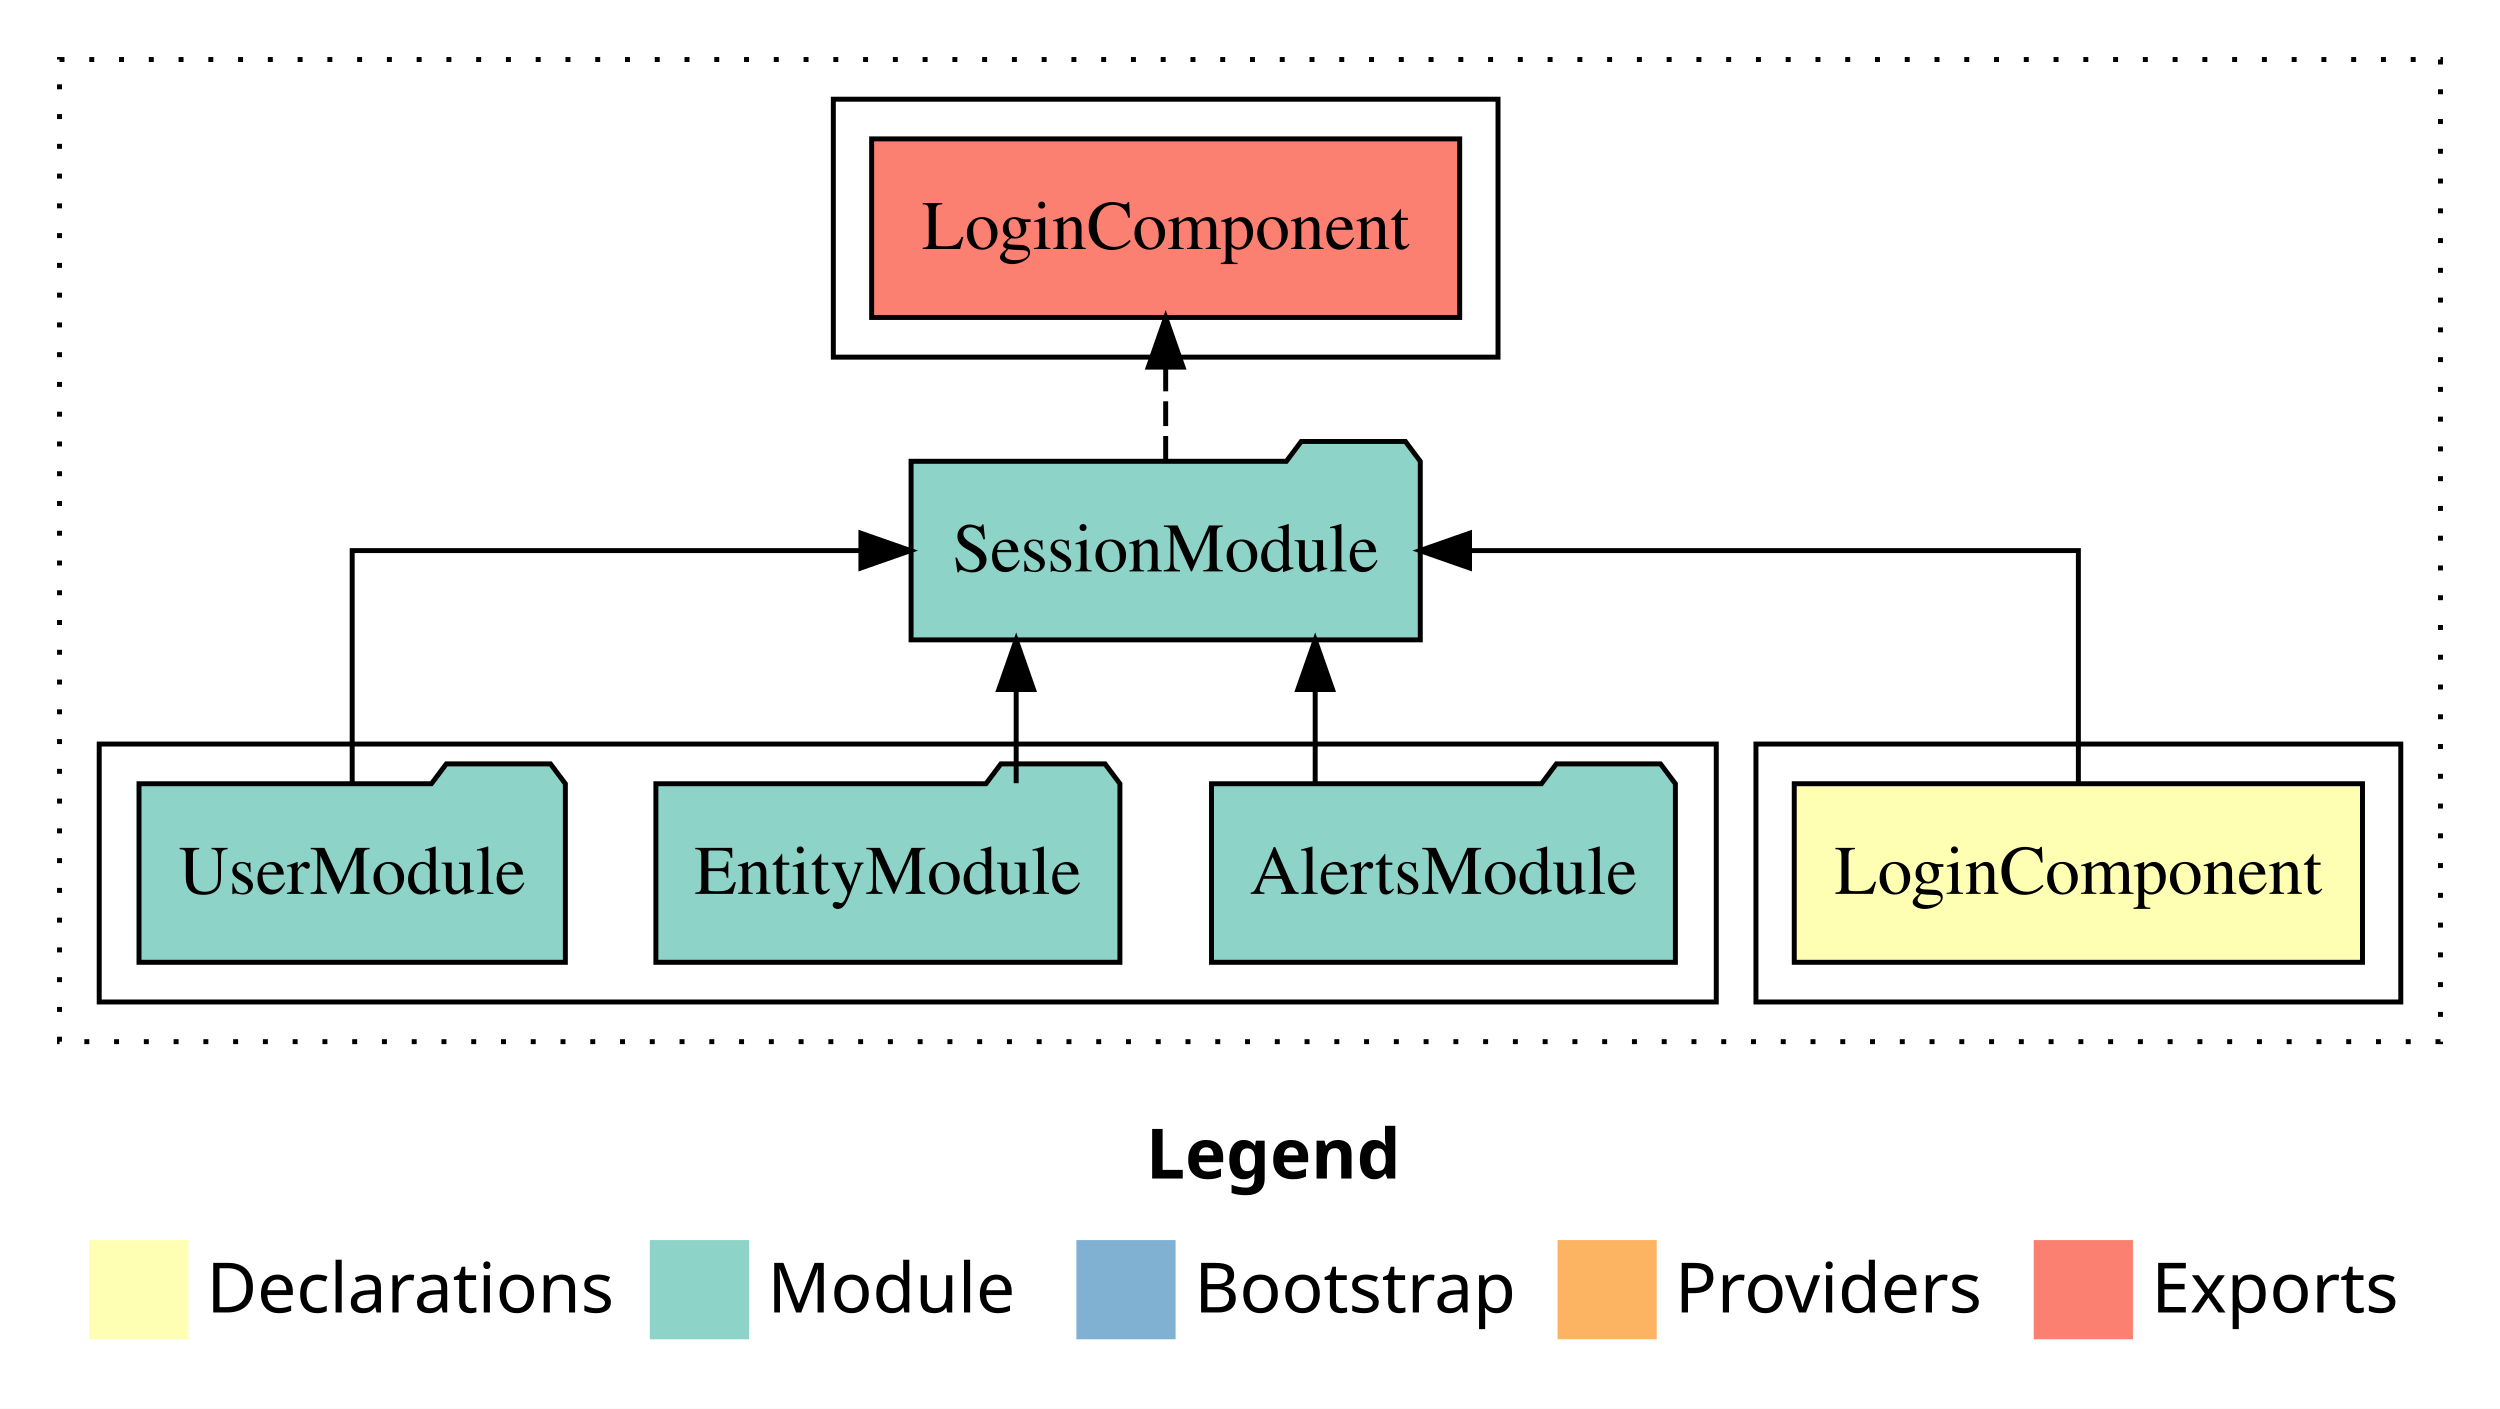
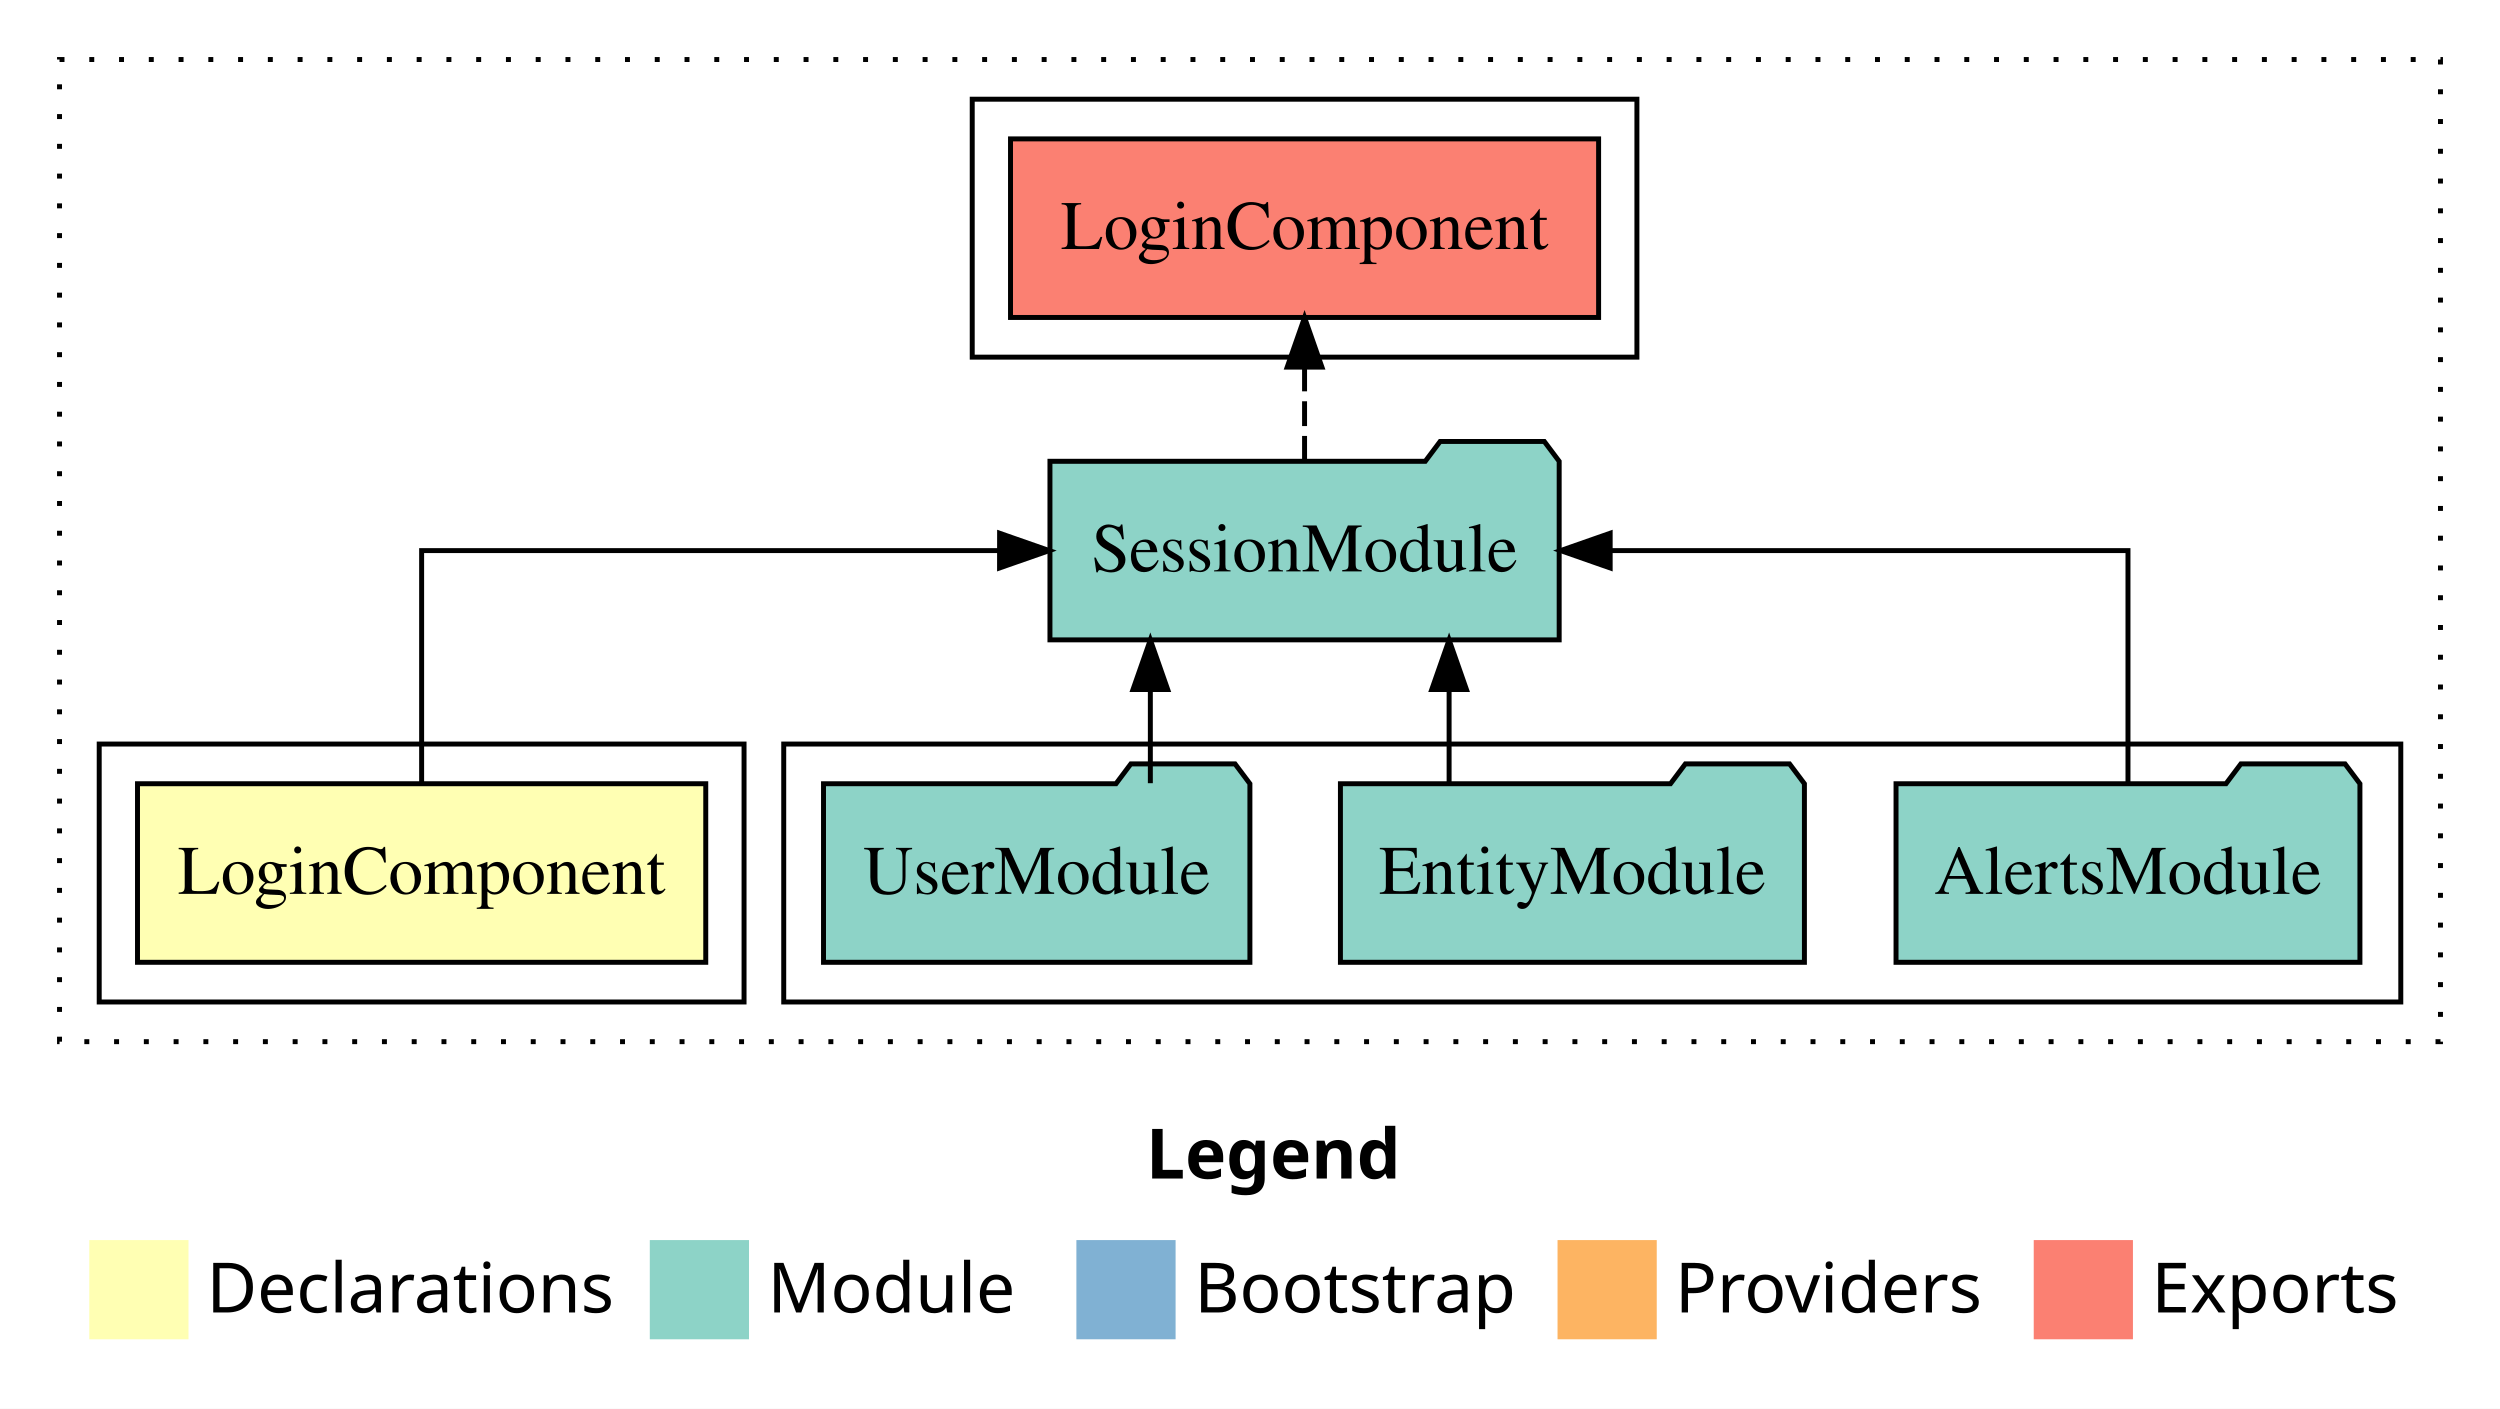
<svg xmlns="http://www.w3.org/2000/svg" width="504pt" height="284pt" viewBox="0.00 0.00 504.00 284.00">
  <g id="graph0" class="graph" transform="scale(1 1) rotate(0) translate(4 280)">
-     <polygon fill="#ffffff" stroke="transparent" points="-4,4 -4,-280 500,-280 500,4 -4,4" />
-     <text text-anchor="start" x="227.009" y="-42.4" font-family="sans-serif" font-weight="bold" font-size="14.00" fill="#000000">Legend</text>
+     <polygon fill="white" stroke="transparent" points="-4,4 -4,-280 500,-280 500,4 -4,4" />
+     <text text-anchor="start" x="227.01" y="-42.4" font-family="sans-serif" font-weight="bold" font-size="14.00">Legend</text>
    <polygon fill="#ffffb3" stroke="transparent" points="14,-10 14,-30 34,-30 34,-10 14,-10" />
-     <text text-anchor="start" x="37.629" y="-15.4" font-family="sans-serif" font-size="14.00" fill="#000000">  Declarations</text>
+     <text text-anchor="start" x="37.63" y="-15.4" font-family="sans-serif" font-size="14.00">  Declarations</text>
    <polygon fill="#8dd3c7" stroke="transparent" points="127,-10 127,-30 147,-30 147,-10 127,-10" />
-     <text text-anchor="start" x="150.725" y="-15.4" font-family="sans-serif" font-size="14.00" fill="#000000">  Module</text>
+     <text text-anchor="start" x="150.73" y="-15.4" font-family="sans-serif" font-size="14.00">  Module</text>
    <polygon fill="#80b1d3" stroke="transparent" points="213,-10 213,-30 233,-30 233,-10 213,-10" />
-     <text text-anchor="start" x="236.781" y="-15.4" font-family="sans-serif" font-size="14.00" fill="#000000">  Bootstrap</text>
+     <text text-anchor="start" x="236.78" y="-15.4" font-family="sans-serif" font-size="14.00">  Bootstrap</text>
    <polygon fill="#fdb462" stroke="transparent" points="310,-10 310,-30 330,-30 330,-10 310,-10" />
-     <text text-anchor="start" x="333.673" y="-15.4" font-family="sans-serif" font-size="14.00" fill="#000000">  Providers</text>
+     <text text-anchor="start" x="333.67" y="-15.4" font-family="sans-serif" font-size="14.00">  Providers</text>
    <polygon fill="#fb8072" stroke="transparent" points="406,-10 406,-30 426,-30 426,-10 406,-10" />
-     <text text-anchor="start" x="429.726" y="-15.4" font-family="sans-serif" font-size="14.00" fill="#000000">  Exports</text>
+     <text text-anchor="start" x="429.73" y="-15.4" font-family="sans-serif" font-size="14.00">  Exports</text>
    <g id="clust1" class="cluster">
-       <polygon fill="none" stroke="#000000" stroke-dasharray="1,5" points="8,-70 8,-268 488,-268 488,-70 8,-70" />
+       <polygon fill="none" stroke="black" stroke-dasharray="1,5" points="8,-70 8,-268 488,-268 488,-70 8,-70" />
+     </g>
+     <g id="clust5" class="cluster">
+       <polygon fill="none" stroke="black" points="192,-208 192,-260 326,-260 326,-208 192,-208" />
+     </g>
+     <g id="clust4" class="cluster">
+       <polygon fill="none" stroke="black" points="154,-78 154,-130 480,-130 480,-78 154,-78" />
    </g>
    <g id="clust2" class="cluster">
-       <polygon fill="none" stroke="#000000" points="350,-78 350,-130 480,-130 480,-78 350,-78" />
-     </g>
-     <g id="clust4" class="cluster">
-       <polygon fill="none" stroke="#000000" points="16,-78 16,-130 342,-130 342,-78 16,-78" />
-     </g>
-     <g id="clust5" class="cluster">
-       <polygon fill="none" stroke="#000000" points="164,-208 164,-260 298,-260 298,-208 164,-208" />
+       <polygon fill="none" stroke="black" points="16,-78 16,-130 146,-130 146,-78 16,-78" />
    </g>
    <g id="node1" class="node">
-       <polygon fill="#ffffb3" stroke="#000000" points="472.276,-122 357.724,-122 357.724,-86 472.276,-86 472.276,-122" />
-       <text text-anchor="middle" x="415" y="-99.8" font-family="Times,serif" font-size="14.00" fill="#000000">LoginComponent</text>
+       <polygon fill="#ffffb3" stroke="black" points="138.28,-122 23.72,-122 23.72,-86 138.28,-86 138.28,-122" />
+       <text text-anchor="middle" x="81" y="-99.8" font-family="Times,serif" font-size="14.00">LoginComponent</text>
    </g>
    <g id="node2" class="node">
-       <polygon fill="#8dd3c7" stroke="#000000" points="282.327,-187 279.327,-191 258.327,-191 255.327,-187 179.673,-187 179.673,-151 282.327,-151 282.327,-187" />
-       <text text-anchor="middle" x="231" y="-164.8" font-family="Times,serif" font-size="14.00" fill="#000000">SessionModule</text>
+       <polygon fill="#8dd3c7" stroke="black" points="310.33,-187 307.33,-191 286.33,-191 283.33,-187 207.67,-187 207.67,-151 310.33,-151 310.33,-187" />
+       <text text-anchor="middle" x="259" y="-164.8" font-family="Times,serif" font-size="14.00">SessionModule</text>
    </g>
    <g id="edge1" class="edge">
-       <path fill="none" stroke="#000000" d="M415,-122.106C415,-141.339 415,-169 415,-169 415,-169 292.254,-169 292.254,-169" />
-       <polygon fill="#000000" stroke="#000000" points="292.254,-165.5 282.254,-169 292.254,-172.5 292.254,-165.5" />
+       <path fill="none" stroke="black" d="M81,-122.11C81,-141.34 81,-169 81,-169 81,-169 197.52,-169 197.52,-169" />
+       <polygon fill="black" stroke="black" points="197.52,-172.5 207.52,-169 197.51,-165.5 197.52,-172.5" />
    </g>
    <g id="node6" class="node">
-       <polygon fill="#fb8072" stroke="#000000" points="290.276,-252 171.724,-252 171.724,-216 290.276,-216 290.276,-252" />
-       <text text-anchor="middle" x="231" y="-229.8" font-family="Times,serif" font-size="14.00" fill="#000000">LoginComponent </text>
+       <polygon fill="#fb8072" stroke="black" points="318.28,-252 199.72,-252 199.72,-216 318.28,-216 318.28,-252" />
+       <text text-anchor="middle" x="259" y="-229.8" font-family="Times,serif" font-size="14.00">LoginComponent </text>
    </g>
    <g id="edge5" class="edge">
-       <path fill="none" stroke="#000000" stroke-dasharray="5,2" d="M231,-187.106C231,-187.106 231,-205.991 231,-205.991" />
-       <polygon fill="#000000" stroke="#000000" points="227.5,-205.991 231,-215.991 234.5,-205.991 227.5,-205.991" />
+       <path fill="none" stroke="black" stroke-dasharray="5,2" d="M259,-187.11C259,-187.11 259,-205.99 259,-205.99" />
+       <polygon fill="black" stroke="black" points="255.5,-205.99 259,-215.99 262.5,-205.99 255.5,-205.99" />
    </g>
    <g id="node3" class="node">
-       <polygon fill="#8dd3c7" stroke="#000000" points="333.758,-122 330.758,-126 309.758,-126 306.758,-122 240.242,-122 240.242,-86 333.758,-86 333.758,-122" />
-       <text text-anchor="middle" x="287" y="-99.8" font-family="Times,serif" font-size="14.00" fill="#000000">AlertsModule</text>
+       <polygon fill="#8dd3c7" stroke="black" points="471.76,-122 468.76,-126 447.76,-126 444.76,-122 378.24,-122 378.24,-86 471.76,-86 471.76,-122" />
+       <text text-anchor="middle" x="425" y="-99.8" font-family="Times,serif" font-size="14.00">AlertsModule</text>
    </g>
    <g id="edge2" class="edge">
-       <path fill="none" stroke="#000000" d="M261.142,-122.106C261.142,-122.106 261.142,-140.991 261.142,-140.991" />
-       <polygon fill="#000000" stroke="#000000" points="257.642,-140.991 261.142,-150.991 264.642,-140.991 257.642,-140.991" />
+       <path fill="none" stroke="black" d="M425,-122.11C425,-141.34 425,-169 425,-169 425,-169 320.61,-169 320.61,-169" />
+       <polygon fill="black" stroke="black" points="320.61,-165.5 310.61,-169 320.61,-172.5 320.61,-165.5" />
    </g>
    <g id="node4" class="node">
-       <polygon fill="#8dd3c7" stroke="#000000" points="221.774,-122 218.774,-126 197.774,-126 194.774,-122 128.226,-122 128.226,-86 221.774,-86 221.774,-122" />
-       <text text-anchor="middle" x="175" y="-99.8" font-family="Times,serif" font-size="14.00" fill="#000000">EntityModule</text>
+       <polygon fill="#8dd3c7" stroke="black" points="359.77,-122 356.77,-126 335.77,-126 332.77,-122 266.23,-122 266.23,-86 359.77,-86 359.77,-122" />
+       <text text-anchor="middle" x="313" y="-99.8" font-family="Times,serif" font-size="14.00">EntityModule</text>
    </g>
    <g id="edge3" class="edge">
-       <path fill="none" stroke="#000000" d="M200.862,-122.106C200.862,-122.106 200.862,-140.991 200.862,-140.991" />
-       <polygon fill="#000000" stroke="#000000" points="197.362,-140.991 200.862,-150.991 204.362,-140.991 197.362,-140.991" />
+       <path fill="none" stroke="black" d="M288.14,-122.11C288.14,-122.11 288.14,-140.99 288.14,-140.99" />
+       <polygon fill="black" stroke="black" points="284.64,-140.99 288.14,-150.99 291.64,-140.99 284.64,-140.99" />
    </g>
    <g id="node5" class="node">
-       <polygon fill="#8dd3c7" stroke="#000000" points="109.976,-122 106.976,-126 85.976,-126 82.976,-122 24.024,-122 24.024,-86 109.976,-86 109.976,-122" />
-       <text text-anchor="middle" x="67" y="-99.8" font-family="Times,serif" font-size="14.00" fill="#000000">UserModule</text>
+       <polygon fill="#8dd3c7" stroke="black" points="247.98,-122 244.98,-126 223.98,-126 220.98,-122 162.02,-122 162.02,-86 247.98,-86 247.98,-122" />
+       <text text-anchor="middle" x="205" y="-99.8" font-family="Times,serif" font-size="14.00">UserModule</text>
    </g>
    <g id="edge4" class="edge">
-       <path fill="none" stroke="#000000" d="M67,-122.106C67,-141.339 67,-169 67,-169 67,-169 169.559,-169 169.559,-169" />
-       <polygon fill="#000000" stroke="#000000" points="169.559,-172.5 179.559,-169 169.559,-165.5 169.559,-172.5" />
+       <path fill="none" stroke="black" d="M227.91,-122.11C227.91,-122.11 227.91,-140.99 227.91,-140.99" />
+       <polygon fill="black" stroke="black" points="224.41,-140.99 227.91,-150.99 231.41,-140.99 224.41,-140.99" />
    </g>
  </g>
</svg>
